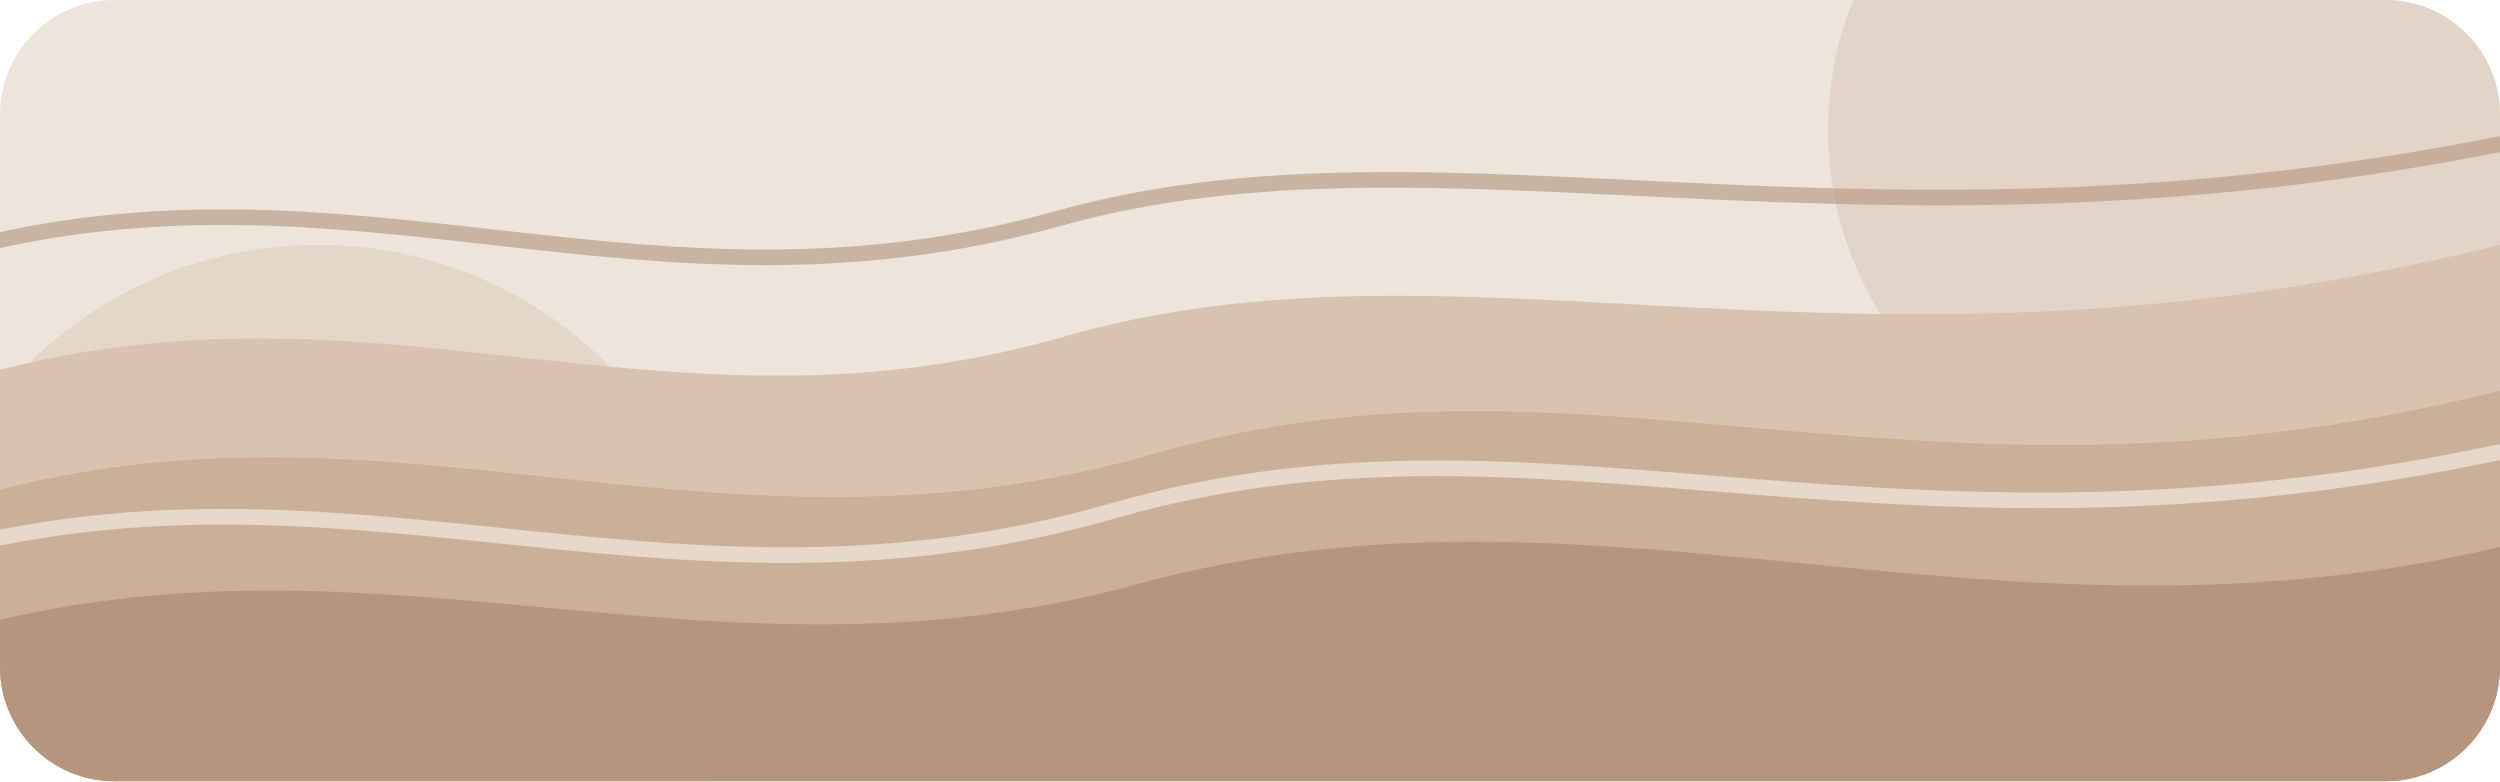
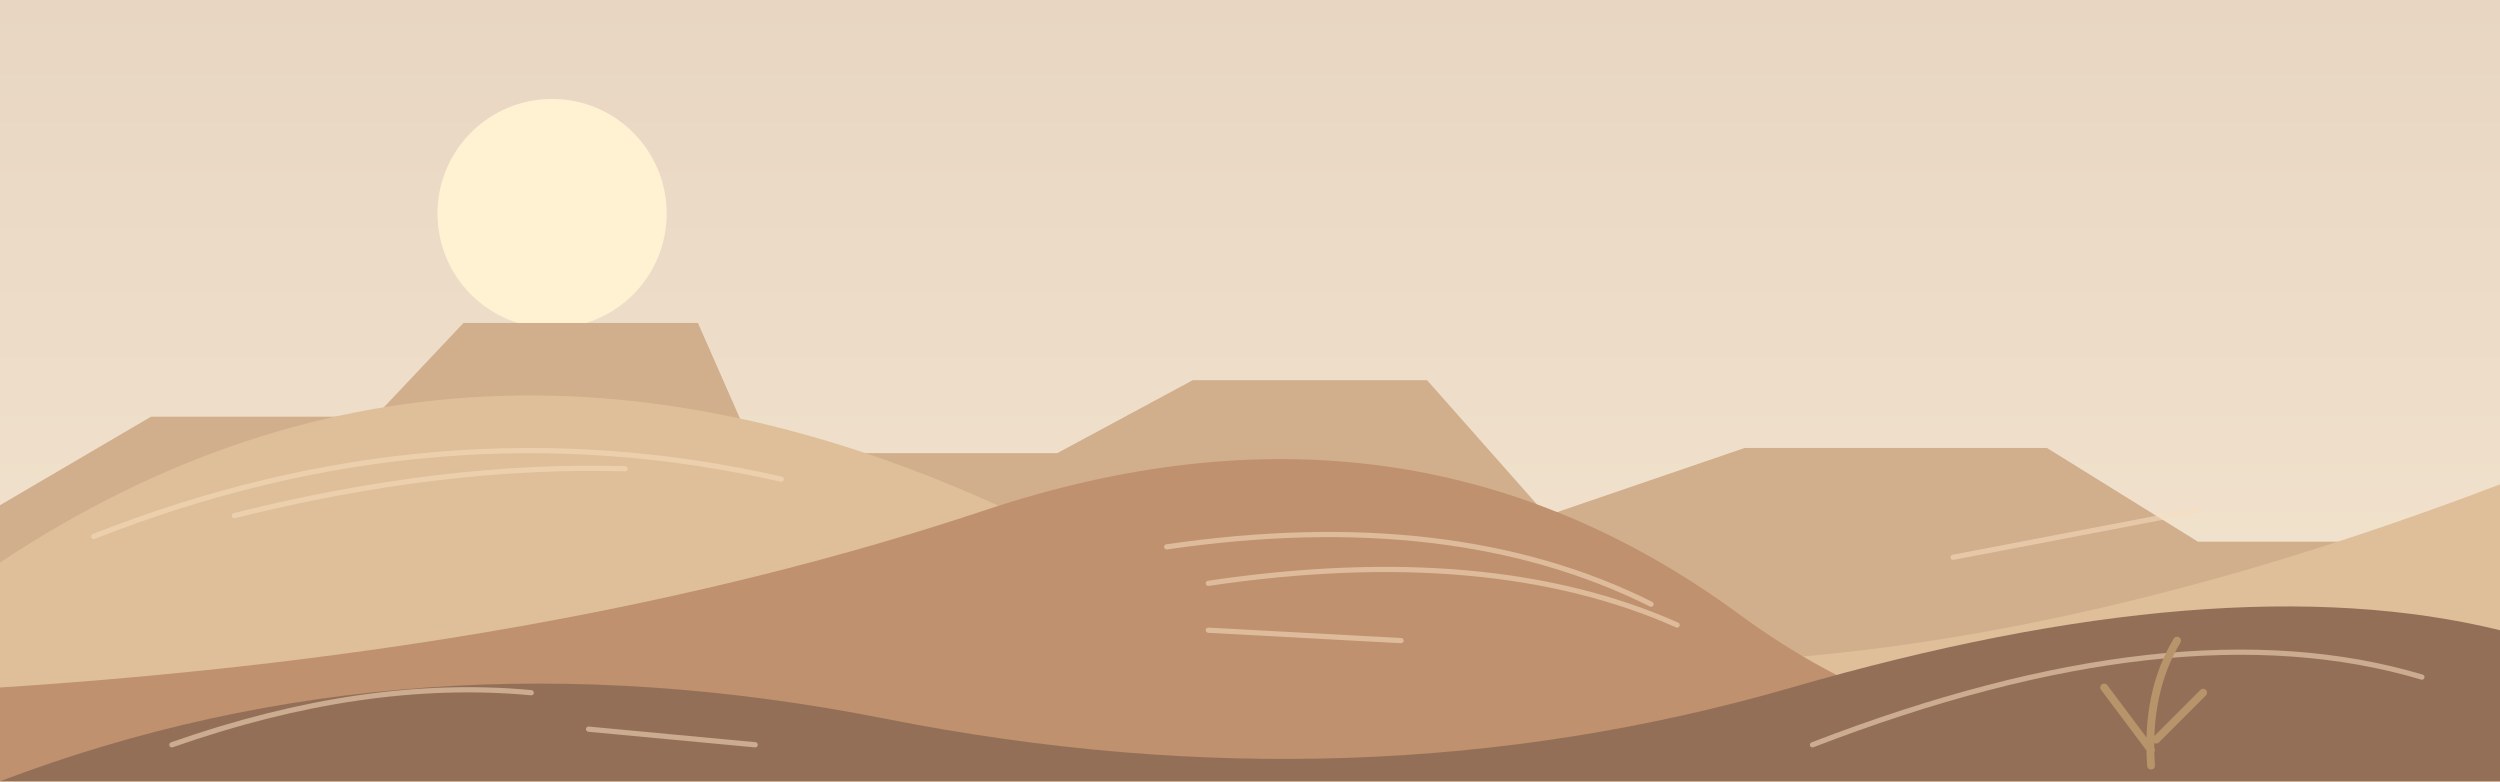
- <svg xmlns="http://www.w3.org/2000/svg" viewBox="0 0 480 150" role="img" aria-label="Brown Noise artwork">
+ <svg xmlns="http://www.w3.org/2000/svg" viewBox="0 0 480 150" role="img" aria-label="Quiet sandstone dunes with fine flowing contours">
  <defs>
-     <clipPath id="brown-noise-frame">
-       <rect width="480" height="150" rx="22" />
-     </clipPath>
+     <linearGradient id="sky" x2="0" y2="1">
+       <stop stop-color="#E8D6C2" />
+       <stop offset="1" stop-color="#F4E6D0" />
+     </linearGradient>
  </defs>
-   <g clip-path="url(#brown-noise-frame)">
-     <rect width="480" height="150" rx="22" fill="#EDE5DC" />
-     <circle cx="418" cy="25" r="67" fill="#E2D4C6" />
-     <circle cx="61" cy="126" r="79" fill="#E5D7C8" />
-     <path d="M0 71c74-19 128 15 203-6 78-23 153 13 277-18v103H0z" fill="#D8C3B0" />
-     <path d="M0 94c78-20 139 17 222-7 84-24 147 16 258-12v75H0z" fill="#CBB099" />
-     <path d="M0 119c77-18 139 15 219-7 88-24 163 16 261-7v45H0z" fill="#AD8C75" opacity=".76" />
-     <path d="M-8 48c76-20 132 16 211-6 75-21 155 12 285-16" fill="none" stroke="#B89D87" stroke-linecap="round" stroke-width="3" opacity=".68" />
-     <path d="M-8 105c78-19 139 17 222-7 84-24 149 16 274-13" fill="none" stroke="#F5EDE4" stroke-linecap="round" stroke-width="3" opacity=".66" />
-   </g>
+   <rect x="0" y="0" width="480" height="150" rx="0" fill="url(#sky)" />
+   <circle cx="106" cy="41" r="22" fill="#FFF2D3" />
+   <path d="M0 97 29 80H72L89 62h45l11 25h58l26-14h45l23 26 38-13h58l29 18h58v46H0Z" fill="#D1AE8C" />
+   <path d="M0 108q92-61 202-6t278-9v57H0Z" fill="#DEBF99" />
+   <path d="M0 132q108-7 189-34t145 20 146 5v27H0Z" fill="#BF916E" />
+   <path d="M0 150q79-30 170-12t174-6 136-11v29Z" fill="#946F58" />
+   <path d="M18 103q66-26 132-11m-105 7q40-10 75-9m112 22q54-8 90 8m-98-15q55-8 93 11m-85 5 37 2m79 20q70-27 117-13" fill="none" stroke="#F7DFC0" stroke-width="1" stroke-linecap="round" opacity=".55" />
+   <path d="M33 143q37-13 69-10m11 7 32 3m230-36 47-9" fill="none" stroke="#F7DFC0" stroke-width="1" stroke-linecap="round" opacity=".55" />
+   <path d="M413 147q-1-14 5-24m-5 21-9-12m10 10 9-9" fill="none" stroke="#B8946A" stroke-width="1.5" stroke-linecap="round" />
</svg>
